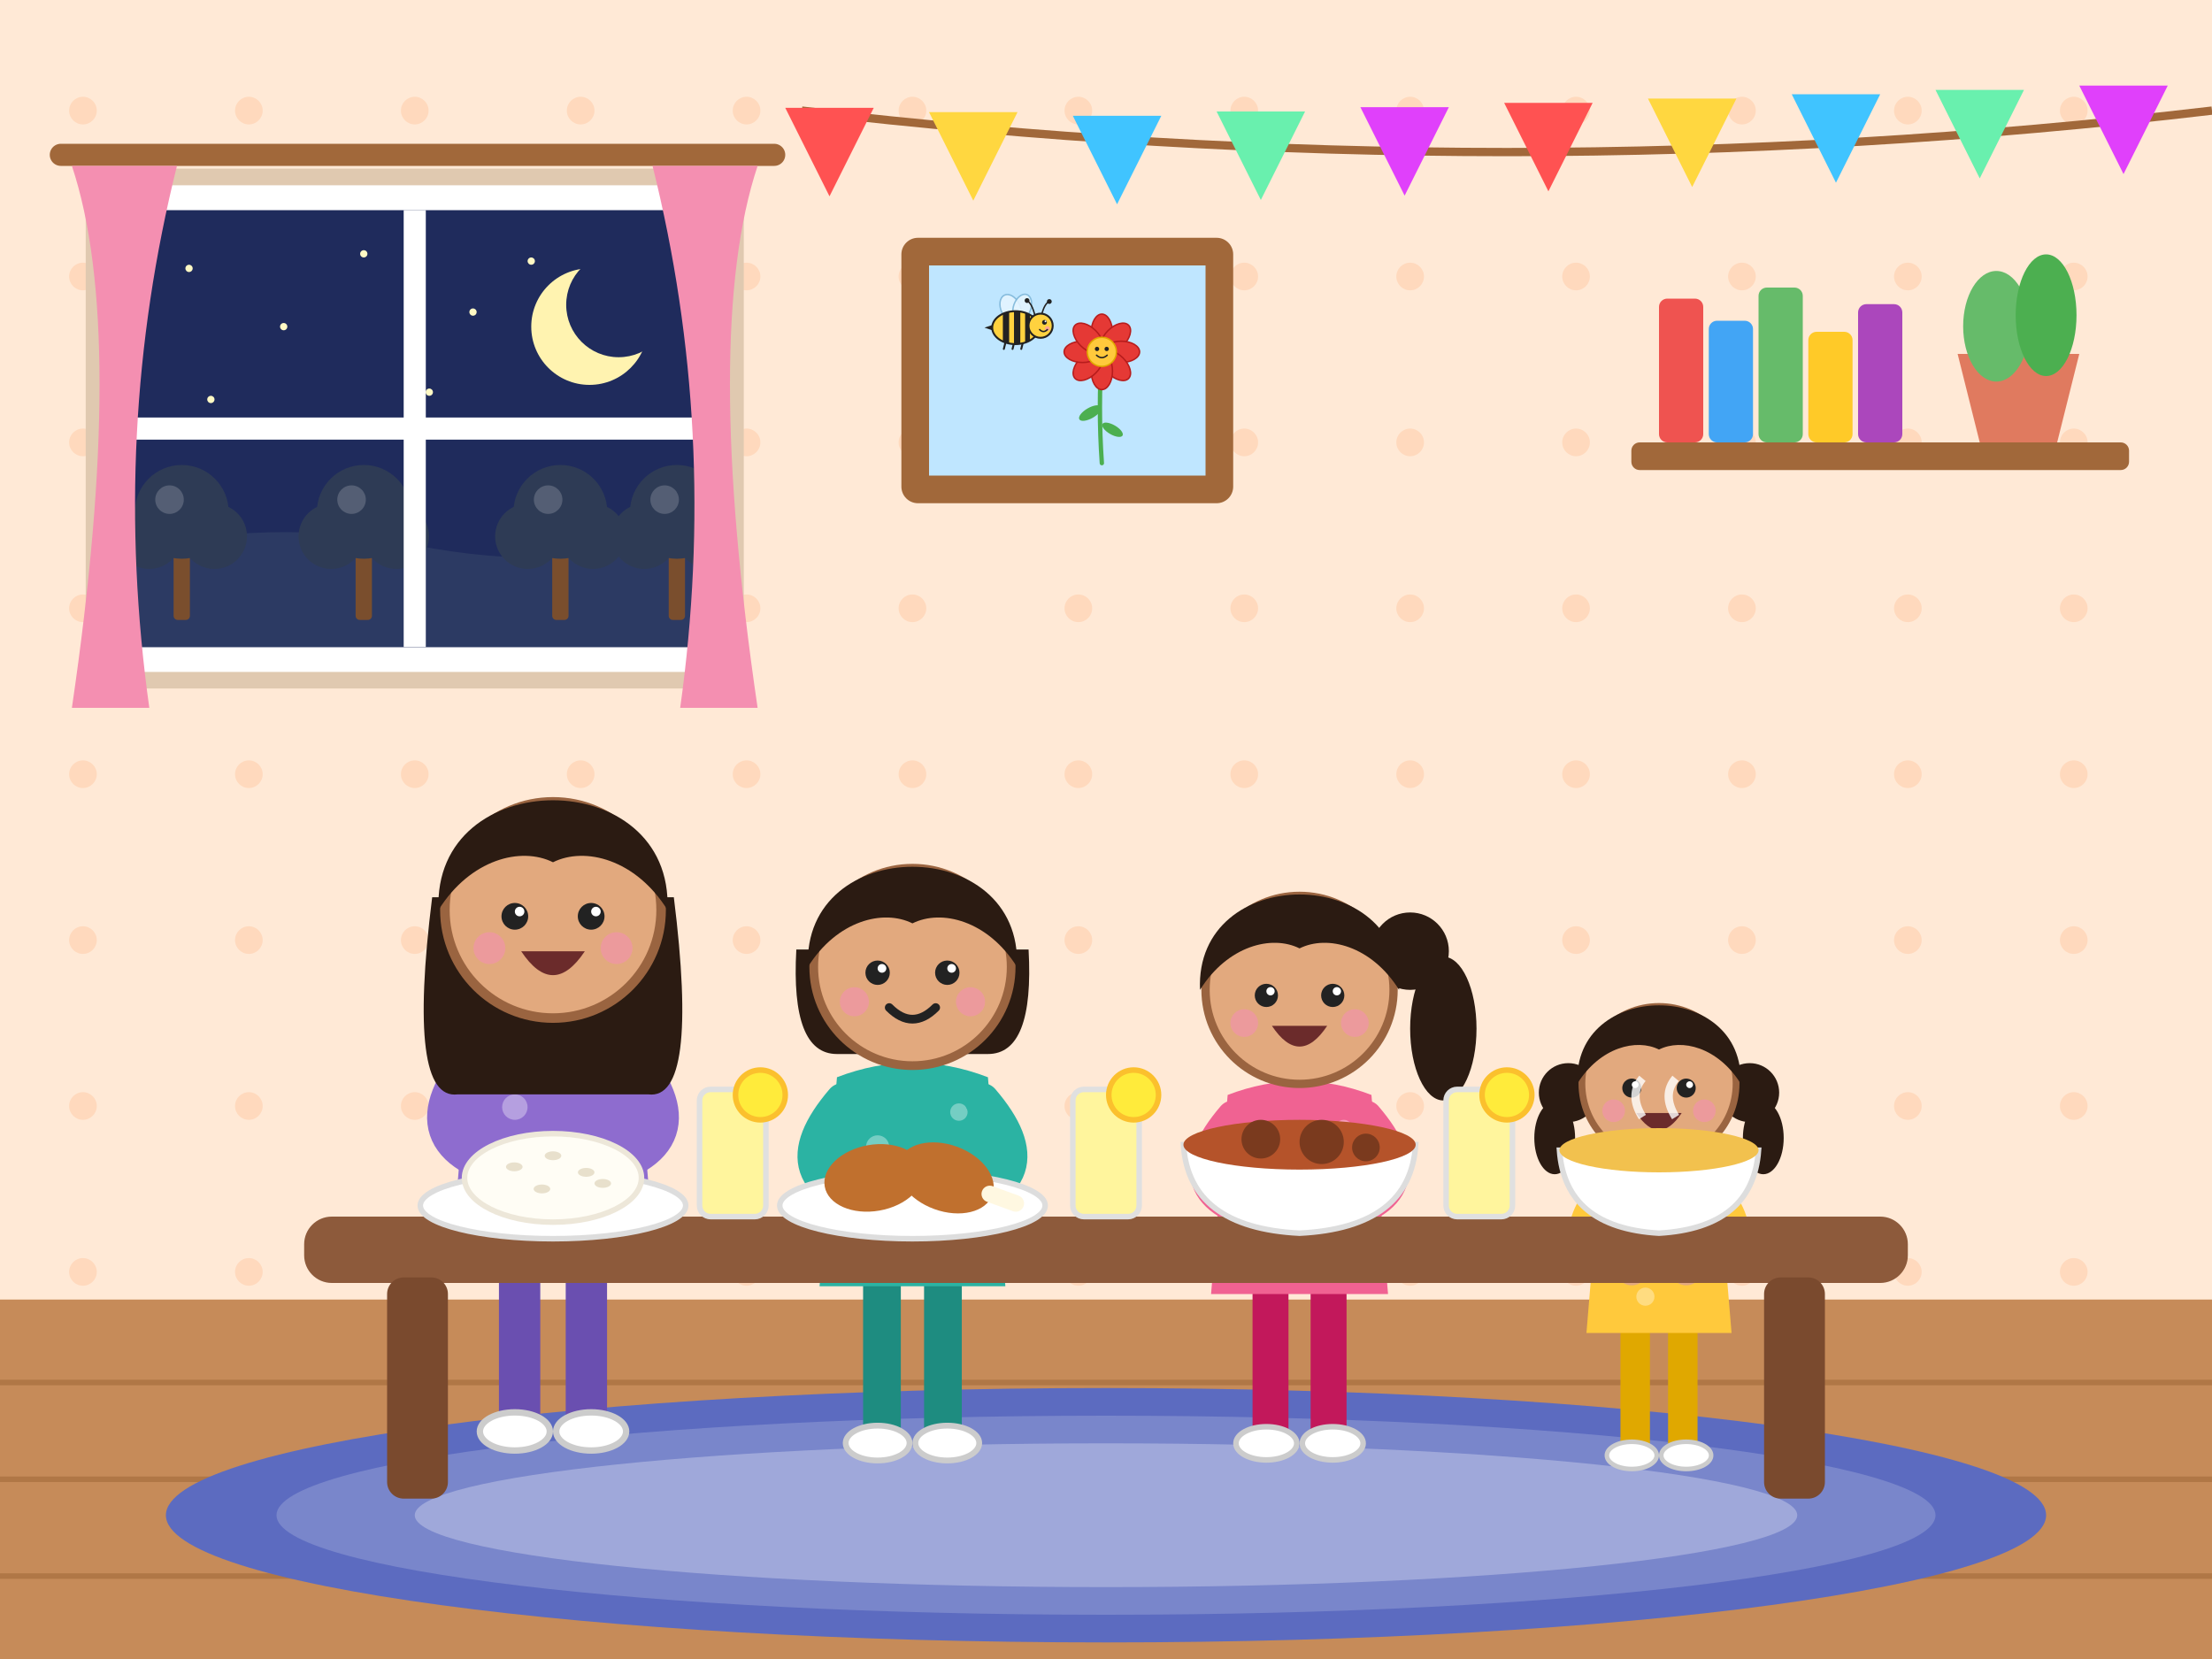
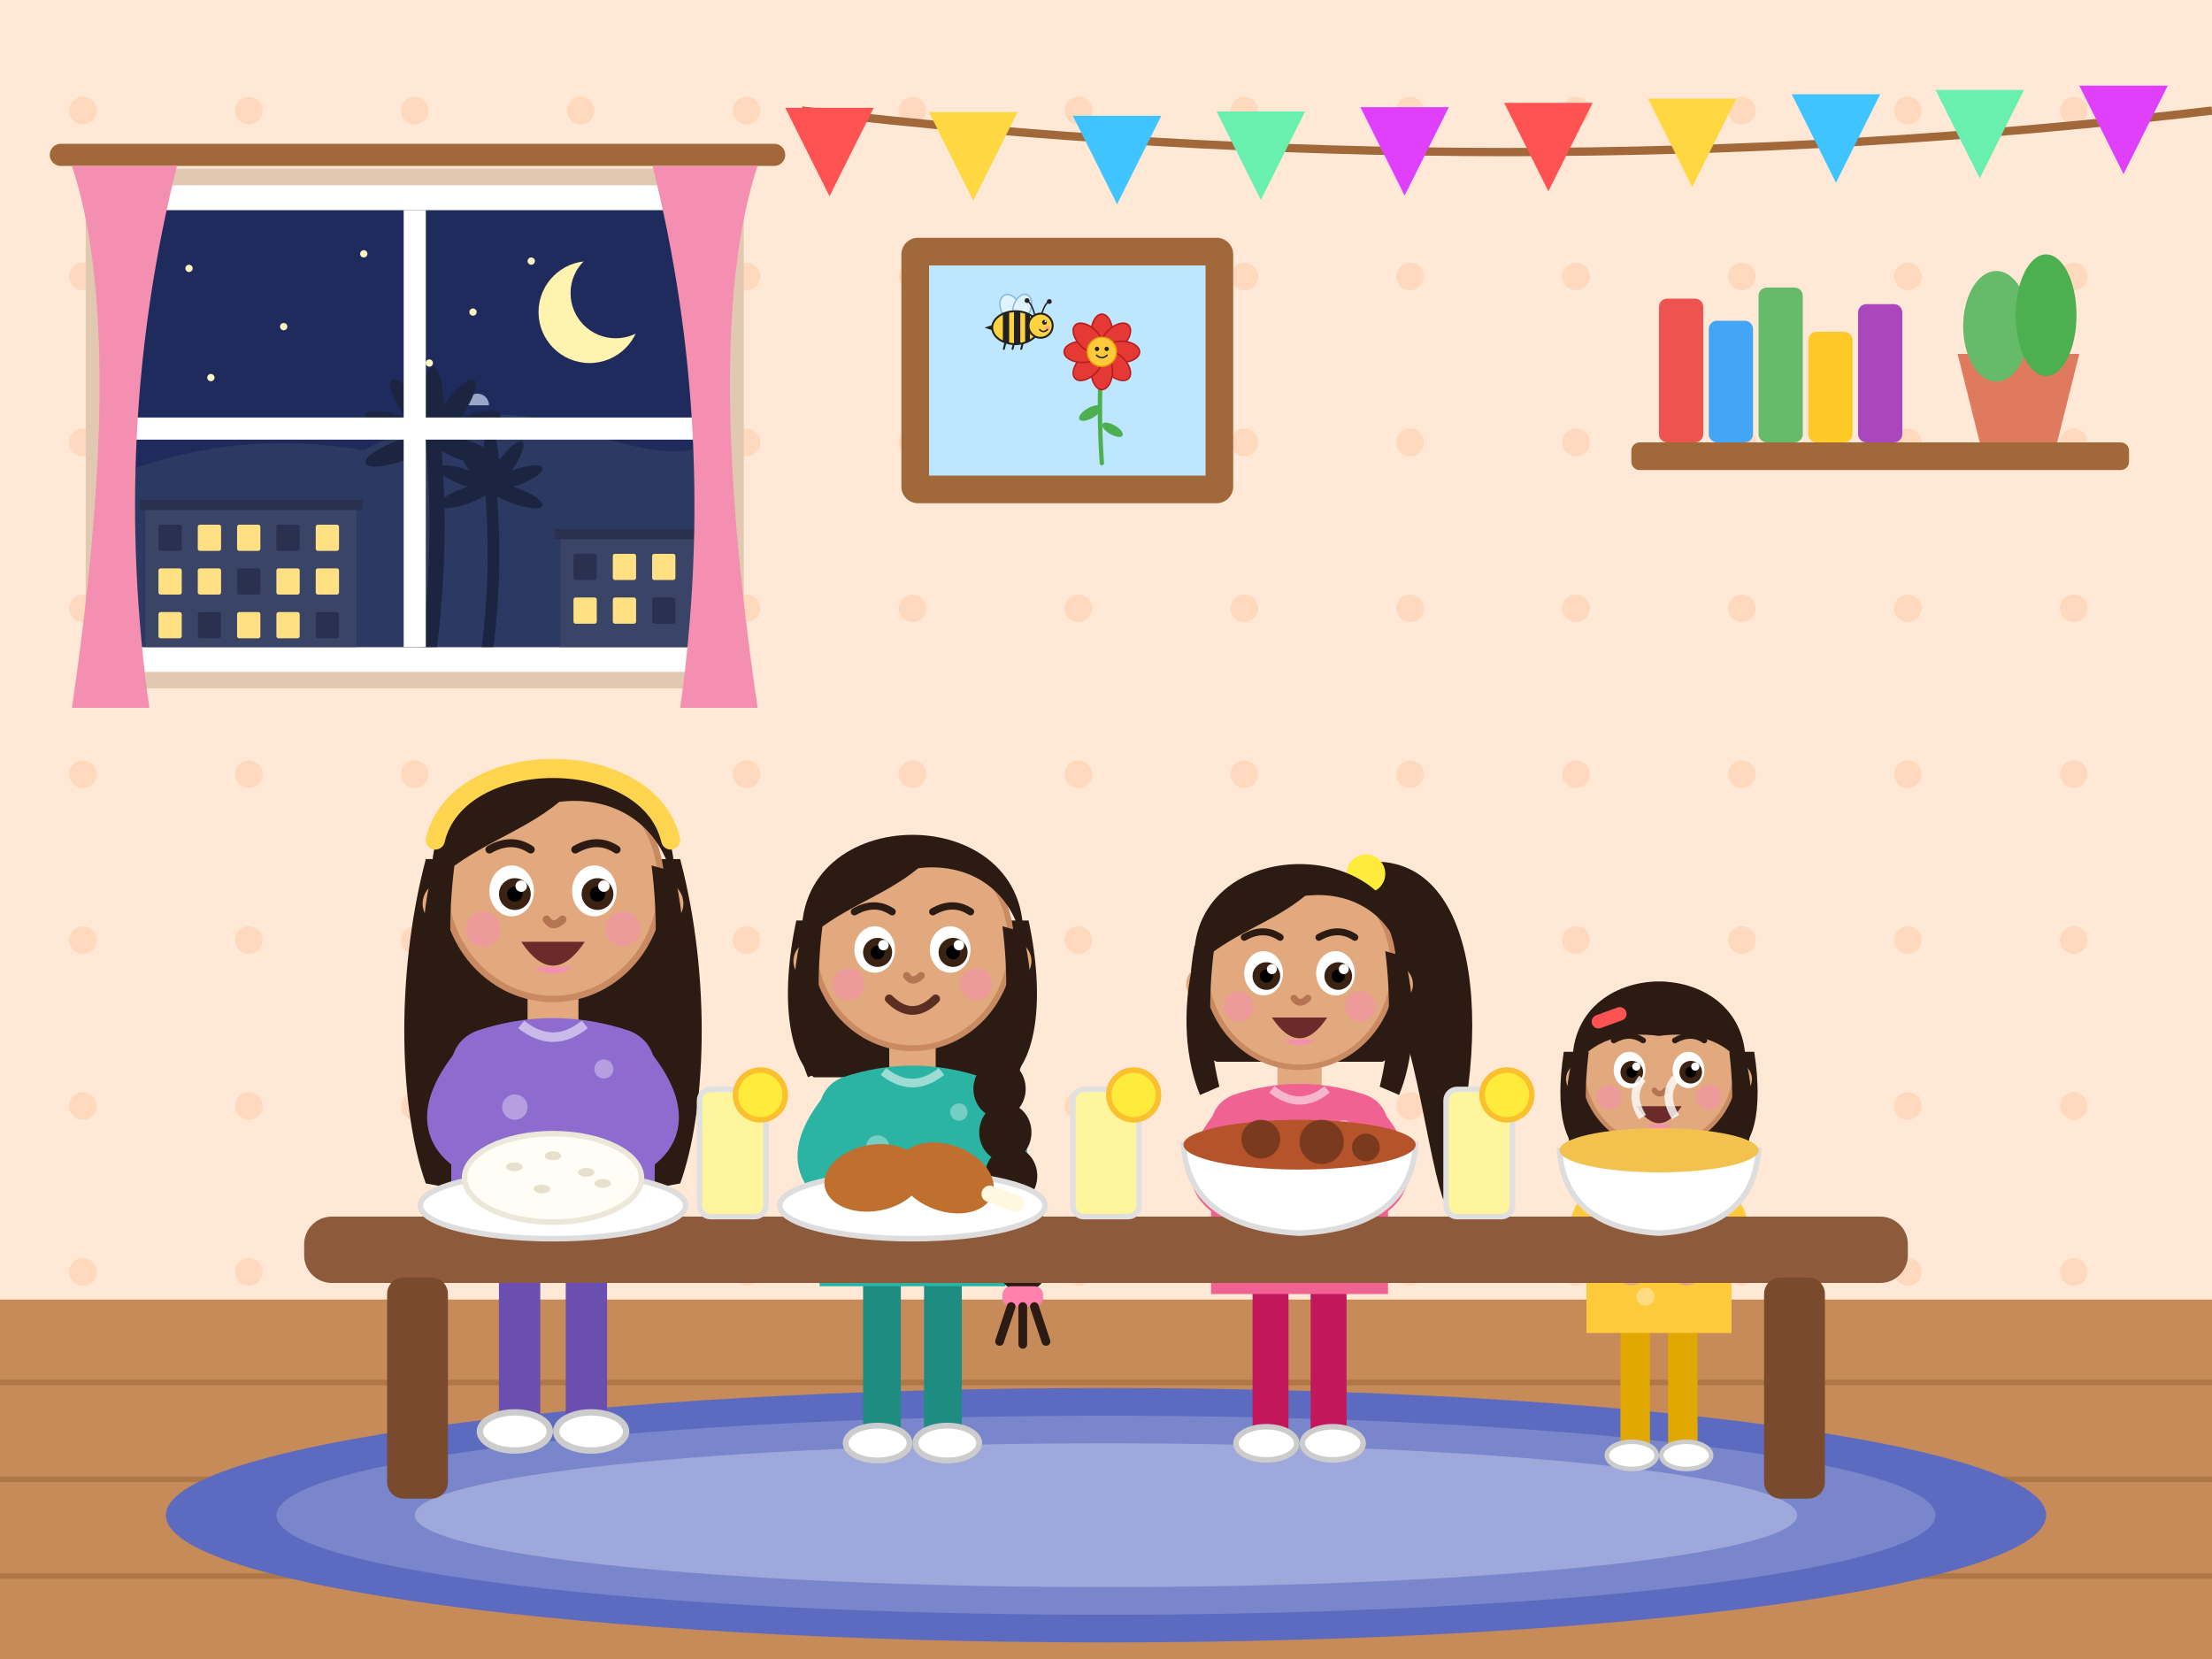
<svg xmlns="http://www.w3.org/2000/svg" viewBox="0 0 800 600">
  <rect width="800" height="600" fill="#FFE9D6" />
  <circle cx="30" cy="40" r="5" fill="#FFD9BD" />
  <circle cx="30" cy="100" r="5" fill="#FFD9BD" />
  <circle cx="30" cy="160" r="5" fill="#FFD9BD" />
  <circle cx="30" cy="220" r="5" fill="#FFD9BD" />
  <circle cx="30" cy="280" r="5" fill="#FFD9BD" />
  <circle cx="30" cy="340" r="5" fill="#FFD9BD" />
  <circle cx="30" cy="400" r="5" fill="#FFD9BD" />
  <circle cx="30" cy="460" r="5" fill="#FFD9BD" />
  <circle cx="90" cy="40" r="5" fill="#FFD9BD" />
  <circle cx="90" cy="100" r="5" fill="#FFD9BD" />
  <circle cx="90" cy="160" r="5" fill="#FFD9BD" />
  <circle cx="90" cy="220" r="5" fill="#FFD9BD" />
  <circle cx="90" cy="280" r="5" fill="#FFD9BD" />
  <circle cx="90" cy="340" r="5" fill="#FFD9BD" />
  <circle cx="90" cy="400" r="5" fill="#FFD9BD" />
  <circle cx="90" cy="460" r="5" fill="#FFD9BD" />
  <circle cx="150" cy="40" r="5" fill="#FFD9BD" />
  <circle cx="150" cy="100" r="5" fill="#FFD9BD" />
  <circle cx="150" cy="160" r="5" fill="#FFD9BD" />
  <circle cx="150" cy="220" r="5" fill="#FFD9BD" />
  <circle cx="150" cy="280" r="5" fill="#FFD9BD" />
  <circle cx="150" cy="340" r="5" fill="#FFD9BD" />
  <circle cx="150" cy="400" r="5" fill="#FFD9BD" />
  <circle cx="150" cy="460" r="5" fill="#FFD9BD" />
  <circle cx="210" cy="40" r="5" fill="#FFD9BD" />
  <circle cx="210" cy="100" r="5" fill="#FFD9BD" />
  <circle cx="210" cy="160" r="5" fill="#FFD9BD" />
  <circle cx="210" cy="220" r="5" fill="#FFD9BD" />
  <circle cx="210" cy="280" r="5" fill="#FFD9BD" />
  <circle cx="210" cy="340" r="5" fill="#FFD9BD" />
  <circle cx="210" cy="400" r="5" fill="#FFD9BD" />
  <circle cx="210" cy="460" r="5" fill="#FFD9BD" />
  <circle cx="270" cy="40" r="5" fill="#FFD9BD" />
  <circle cx="270" cy="100" r="5" fill="#FFD9BD" />
  <circle cx="270" cy="160" r="5" fill="#FFD9BD" />
  <circle cx="270" cy="220" r="5" fill="#FFD9BD" />
  <circle cx="270" cy="280" r="5" fill="#FFD9BD" />
  <circle cx="270" cy="340" r="5" fill="#FFD9BD" />
  <circle cx="270" cy="400" r="5" fill="#FFD9BD" />
  <circle cx="270" cy="460" r="5" fill="#FFD9BD" />
  <circle cx="330" cy="40" r="5" fill="#FFD9BD" />
  <circle cx="330" cy="100" r="5" fill="#FFD9BD" />
  <circle cx="330" cy="160" r="5" fill="#FFD9BD" />
  <circle cx="330" cy="220" r="5" fill="#FFD9BD" />
  <circle cx="330" cy="280" r="5" fill="#FFD9BD" />
  <circle cx="330" cy="340" r="5" fill="#FFD9BD" />
  <circle cx="330" cy="400" r="5" fill="#FFD9BD" />
  <circle cx="330" cy="460" r="5" fill="#FFD9BD" />
  <circle cx="390" cy="40" r="5" fill="#FFD9BD" />
  <circle cx="390" cy="100" r="5" fill="#FFD9BD" />
  <circle cx="390" cy="160" r="5" fill="#FFD9BD" />
  <circle cx="390" cy="220" r="5" fill="#FFD9BD" />
  <circle cx="390" cy="280" r="5" fill="#FFD9BD" />
  <circle cx="390" cy="340" r="5" fill="#FFD9BD" />
  <circle cx="390" cy="400" r="5" fill="#FFD9BD" />
  <circle cx="390" cy="460" r="5" fill="#FFD9BD" />
  <circle cx="450" cy="40" r="5" fill="#FFD9BD" />
  <circle cx="450" cy="100" r="5" fill="#FFD9BD" />
  <circle cx="450" cy="160" r="5" fill="#FFD9BD" />
  <circle cx="450" cy="220" r="5" fill="#FFD9BD" />
  <circle cx="450" cy="280" r="5" fill="#FFD9BD" />
  <circle cx="450" cy="340" r="5" fill="#FFD9BD" />
  <circle cx="450" cy="400" r="5" fill="#FFD9BD" />
  <circle cx="450" cy="460" r="5" fill="#FFD9BD" />
  <circle cx="510" cy="40" r="5" fill="#FFD9BD" />
  <circle cx="510" cy="100" r="5" fill="#FFD9BD" />
  <circle cx="510" cy="160" r="5" fill="#FFD9BD" />
  <circle cx="510" cy="220" r="5" fill="#FFD9BD" />
  <circle cx="510" cy="280" r="5" fill="#FFD9BD" />
  <circle cx="510" cy="340" r="5" fill="#FFD9BD" />
  <circle cx="510" cy="400" r="5" fill="#FFD9BD" />
  <circle cx="510" cy="460" r="5" fill="#FFD9BD" />
  <circle cx="570" cy="40" r="5" fill="#FFD9BD" />
  <circle cx="570" cy="100" r="5" fill="#FFD9BD" />
  <circle cx="570" cy="160" r="5" fill="#FFD9BD" />
  <circle cx="570" cy="220" r="5" fill="#FFD9BD" />
  <circle cx="570" cy="280" r="5" fill="#FFD9BD" />
  <circle cx="570" cy="340" r="5" fill="#FFD9BD" />
  <circle cx="570" cy="400" r="5" fill="#FFD9BD" />
  <circle cx="570" cy="460" r="5" fill="#FFD9BD" />
  <circle cx="630" cy="40" r="5" fill="#FFD9BD" />
  <circle cx="630" cy="100" r="5" fill="#FFD9BD" />
  <circle cx="630" cy="160" r="5" fill="#FFD9BD" />
  <circle cx="630" cy="220" r="5" fill="#FFD9BD" />
  <circle cx="630" cy="280" r="5" fill="#FFD9BD" />
  <circle cx="630" cy="340" r="5" fill="#FFD9BD" />
  <circle cx="630" cy="400" r="5" fill="#FFD9BD" />
  <circle cx="630" cy="460" r="5" fill="#FFD9BD" />
  <circle cx="690" cy="40" r="5" fill="#FFD9BD" />
  <circle cx="690" cy="100" r="5" fill="#FFD9BD" />
  <circle cx="690" cy="160" r="5" fill="#FFD9BD" />
  <circle cx="690" cy="220" r="5" fill="#FFD9BD" />
  <circle cx="690" cy="280" r="5" fill="#FFD9BD" />
  <circle cx="690" cy="340" r="5" fill="#FFD9BD" />
  <circle cx="690" cy="400" r="5" fill="#FFD9BD" />
  <circle cx="690" cy="460" r="5" fill="#FFD9BD" />
  <circle cx="750" cy="40" r="5" fill="#FFD9BD" />
  <circle cx="750" cy="100" r="5" fill="#FFD9BD" />
  <circle cx="750" cy="160" r="5" fill="#FFD9BD" />
  <circle cx="750" cy="220" r="5" fill="#FFD9BD" />
  <circle cx="750" cy="280" r="5" fill="#FFD9BD" />
  <circle cx="750" cy="340" r="5" fill="#FFD9BD" />
  <circle cx="750" cy="400" r="5" fill="#FFD9BD" />
  <circle cx="750" cy="460" r="5" fill="#FFD9BD" />
  <rect x="34" y="64" width="232" height="182" rx="8" fill="#fff" stroke="#E0C9B0" stroke-width="6" />
  <svg x="46" y="76" width="208" height="158" viewBox="0 0 800 600" preserveAspectRatio="xMidYMid slice">
    <rect width="800" height="600" fill="#1F2B5C" />
    <circle cx="90" cy="80" r="5" fill="#FFF9C4" />
    <circle cx="220" cy="160" r="5" fill="#FFF9C4" />
    <circle cx="330" cy="60" r="5" fill="#FFF9C4" />
    <circle cx="480" cy="140" r="5" fill="#FFF9C4" />
-     <circle cx="120" cy="260" r="5" fill="#FFF9C4" />
-     <circle cx="420" cy="250" r="5" fill="#FFF9C4" />
+     <circle cx="120" cy="230" r="5" fill="#FFF9C4" />
+     <circle cx="420" cy="210" r="5" fill="#FFF9C4" />
    <circle cx="560" cy="70" r="5" fill="#FFF9C4" />
-     <circle cx="640" cy="160" r="80" fill="#FFF3B0" />
-     <circle cx="680" cy="130" r="72" fill="#1F2B5C" />
-     <path d="M0 470 Q200 420 400 460 T800 450 V600 H0Z" fill="#2C3A63" />
-     <g transform="translate(80 560) scale(1.4)">
-       <rect x="-8" y="-72" width="16" height="74" rx="4" fill="#7A4E2D" />
-       <circle cx="0" cy="-104" r="46" fill="#2E3B55" />
-       <circle cx="-32" cy="-80" r="32" fill="#2E3B55" />
-       <circle cx="32" cy="-80" r="32" fill="#2E3B55" />
-       <circle cx="-12" cy="-116" r="14" fill="#fff" opacity=".18" />
-     </g>
-     <g transform="translate(330 560) scale(1.4)">
-       <rect x="-8" y="-72" width="16" height="74" rx="4" fill="#7A4E2D" />
-       <circle cx="0" cy="-104" r="46" fill="#2E3B55" />
-       <circle cx="-32" cy="-80" r="32" fill="#2E3B55" />
-       <circle cx="32" cy="-80" r="32" fill="#2E3B55" />
-       <circle cx="-12" cy="-116" r="14" fill="#fff" opacity=".18" />
-     </g>
-     <g transform="translate(600 560) scale(1.4)">
-       <rect x="-8" y="-72" width="16" height="74" rx="4" fill="#7A4E2D" />
-       <circle cx="0" cy="-104" r="46" fill="#2E3B55" />
-       <circle cx="-32" cy="-80" r="32" fill="#2E3B55" />
-       <circle cx="32" cy="-80" r="32" fill="#2E3B55" />
-       <circle cx="-12" cy="-116" r="14" fill="#fff" opacity=".18" />
-     </g>
-     <g transform="translate(760 560) scale(1.4)">
-       <rect x="-8" y="-72" width="16" height="74" rx="4" fill="#7A4E2D" />
-       <circle cx="0" cy="-104" r="46" fill="#2E3B55" />
-       <circle cx="-32" cy="-80" r="32" fill="#2E3B55" />
-       <circle cx="32" cy="-80" r="32" fill="#2E3B55" />
-       <circle cx="-12" cy="-116" r="14" fill="#fff" opacity=".18" />
+     <circle cx="640" cy="140" r="70" fill="#FFF3B0" />
+     <circle cx="676" cy="114" r="62" fill="#1F2B5C" />
+     <path d="M0 360 Q160 300 330 330 Q480 250 620 300 T800 320 V600 H0Z" fill="#2C3A63" />
+     <path d="M470 268 a16 16 0 0 1 32 0Z" fill="#9AA6C8" />
+     <rect x="30" y="410" width="290" height="190" fill="#3A4466" />
+     <rect x="22" y="398" width="306" height="14" fill="#2A3150" />
+     <rect x="48" y="432" width="32" height="36" rx="3" fill="#2A3150" />
+     <rect x="102" y="432" width="32" height="36" rx="3" fill="#FFE082" />
+     <rect x="156" y="432" width="32" height="36" rx="3" fill="#FFE082" />
+     <rect x="210" y="432" width="32" height="36" rx="3" fill="#2A3150" />
+     <rect x="264" y="432" width="32" height="36" rx="3" fill="#FFE082" />
+     <rect x="48" y="492" width="32" height="36" rx="3" fill="#FFE082" />
+     <rect x="102" y="492" width="32" height="36" rx="3" fill="#FFE082" />
+     <rect x="156" y="492" width="32" height="36" rx="3" fill="#2A3150" />
+     <rect x="210" y="492" width="32" height="36" rx="3" fill="#FFE082" />
+     <rect x="264" y="492" width="32" height="36" rx="3" fill="#FFE082" />
+     <rect x="48" y="552" width="32" height="36" rx="3" fill="#FFE082" />
+     <rect x="102" y="552" width="32" height="36" rx="3" fill="#2A3150" />
+     <rect x="156" y="552" width="32" height="36" rx="3" fill="#FFE082" />
+     <rect x="210" y="552" width="32" height="36" rx="3" fill="#FFE082" />
+     <rect x="264" y="552" width="32" height="36" rx="3" fill="#2A3150" />
+     <rect x="600" y="450" width="200" height="150" fill="#3A4466" />
+     <rect x="592" y="438" width="216" height="14" fill="#2A3150" />
+     <rect x="618" y="472" width="32" height="36" rx="3" fill="#2A3150" />
+     <rect x="672" y="472" width="32" height="36" rx="3" fill="#FFE082" />
+     <rect x="726" y="472" width="32" height="36" rx="3" fill="#FFE082" />
+     <rect x="618" y="532" width="32" height="36" rx="3" fill="#FFE082" />
+     <rect x="672" y="532" width="32" height="36" rx="3" fill="#FFE082" />
+     <rect x="726" y="532" width="32" height="36" rx="3" fill="#2A3150" />
+     <g transform="translate(420 600) scale(1.3)">
+       <path d="M0 0 Q14 -110 4 -220" fill="none" stroke="#1B2440" stroke-width="16" stroke-linecap="round" />
+       <g transform="translate(4 -220)">
+         <ellipse cx="0" cy="-36" rx="11" ry="40" transform="rotate(-110)" fill="#1B2440" />
+         <ellipse cx="0" cy="-36" rx="11" ry="40" transform="rotate(-70)" fill="#1B2440" />
+         <ellipse cx="0" cy="-36" rx="11" ry="40" transform="rotate(-35)" fill="#1B2440" />
+         <ellipse cx="0" cy="-36" rx="11" ry="40" transform="rotate(0)" fill="#1B2440" />
+         <ellipse cx="0" cy="-36" rx="11" ry="40" transform="rotate(35)" fill="#1B2440" />
+         <ellipse cx="0" cy="-36" rx="11" ry="40" transform="rotate(70)" fill="#1B2440" />
+         <ellipse cx="0" cy="-36" rx="11" ry="40" transform="rotate(110)" fill="#1B2440" />
+       </g>
+     </g>
+     <g transform="translate(500 600) scale(1.0)">
+       <path d="M0 0 Q14 -110 4 -220" fill="none" stroke="#1B2440" stroke-width="16" stroke-linecap="round" />
+       <g transform="translate(4 -220)">
+         <ellipse cx="0" cy="-36" rx="11" ry="40" transform="rotate(-110)" fill="#1B2440" />
+         <ellipse cx="0" cy="-36" rx="11" ry="40" transform="rotate(-70)" fill="#1B2440" />
+         <ellipse cx="0" cy="-36" rx="11" ry="40" transform="rotate(-35)" fill="#1B2440" />
+         <ellipse cx="0" cy="-36" rx="11" ry="40" transform="rotate(0)" fill="#1B2440" />
+         <ellipse cx="0" cy="-36" rx="11" ry="40" transform="rotate(35)" fill="#1B2440" />
+         <ellipse cx="0" cy="-36" rx="11" ry="40" transform="rotate(70)" fill="#1B2440" />
+         <ellipse cx="0" cy="-36" rx="11" ry="40" transform="rotate(110)" fill="#1B2440" />
+       </g>
    </g>
  </svg>
  <path d="M150 76 V234 M46 155 H254" stroke="#fff" stroke-width="8" />
  <path d="M22 56 H280" stroke="#A1683A" stroke-width="8" stroke-linecap="round" />
  <path d="M26 60 q20 60 0 196 h28 q-14 -100 10 -196Z" fill="#F48FB1" />
  <path d="M274 60 q-20 60 0 196 h-28 q14 -100 -10 -196Z" fill="#F48FB1" />
  <path d="M290 40 Q545 70 800 40" fill="none" stroke="#A1683A" stroke-width="3" />
  <polygon points="284,39.0 316,39.0 300,71.0" fill="#FF5252" />
  <polygon points="336,40.56 368,40.56 352,72.56" fill="#FFD740" />
  <polygon points="388,41.88 420,41.88 404,73.88" fill="#40C4FF" />
  <polygon points="440,40.32 472,40.32 456,72.32" fill="#69F0AE" />
  <polygon points="492,38.76 524,38.76 508,70.76" fill="#E040FB" />
  <polygon points="544,37.2 576,37.2 560,69.2" fill="#FF5252" />
  <polygon points="596,35.64 628,35.64 612,67.64" fill="#FFD740" />
  <polygon points="648,34.08 680,34.08 664,66.08" fill="#40C4FF" />
  <polygon points="700,32.52 732,32.52 716,64.52" fill="#69F0AE" />
  <polygon points="752,30.96 784,30.96 768,62.96" fill="#E040FB" />
  <rect x="326" y="86" width="120" height="96" rx="6" fill="#A1683A" />
  <rect x="336" y="96" width="100" height="76" fill="#BFE6FF" />
  <g transform="translate(336 96) scale(0.125)">
    <g transform="translate(500 250) scale(1.4)">
      <path d="M0 0 Q-8 115.0 0 230" fill="none" stroke="#4CAF50" stroke-width="9" stroke-linecap="round" />
      <ellipse cx="-24" cy="126.5" rx="26" ry="11" transform="rotate(-30 -24 126.5)" fill="#4CAF50" />
      <ellipse cx="22" cy="161.0" rx="24" ry="10" transform="rotate(30 22 161.0)" fill="#4CAF50" />
      <ellipse cx="0" cy="-40" rx="22" ry="38" transform="rotate(0)" fill="#E53935" stroke="#B71C1C" stroke-width="3" />
      <ellipse cx="0" cy="-40" rx="22" ry="38" transform="rotate(45)" fill="#E53935" stroke="#B71C1C" stroke-width="3" />
      <ellipse cx="0" cy="-40" rx="22" ry="38" transform="rotate(90)" fill="#E53935" stroke="#B71C1C" stroke-width="3" />
      <ellipse cx="0" cy="-40" rx="22" ry="38" transform="rotate(135)" fill="#E53935" stroke="#B71C1C" stroke-width="3" />
      <ellipse cx="0" cy="-40" rx="22" ry="38" transform="rotate(180)" fill="#E53935" stroke="#B71C1C" stroke-width="3" />
      <ellipse cx="0" cy="-40" rx="22" ry="38" transform="rotate(225)" fill="#E53935" stroke="#B71C1C" stroke-width="3" />
      <ellipse cx="0" cy="-40" rx="22" ry="38" transform="rotate(270)" fill="#E53935" stroke="#B71C1C" stroke-width="3" />
      <ellipse cx="0" cy="-40" rx="22" ry="38" transform="rotate(315)" fill="#E53935" stroke="#B71C1C" stroke-width="3" />
      <circle cx="0" cy="0" r="30" fill="#FFC93C" stroke="#E0A800" stroke-width="3" />
      <circle cx="-10" cy="-6" r="4.5" fill="#222" />
      <circle cx="10" cy="-6" r="4.5" fill="#222" />
      <path d="M-11 7 Q0 17 11 7" fill="none" stroke="#222" stroke-width="3" stroke-linecap="round" />
    </g>
    <g transform="translate(250 180) scale(1.4 1.4)">
      <defs>
        <clipPath id="beebody24">
          <ellipse cx="0" cy="0" rx="48" ry="34" />
        </clipPath>
      </defs>
      <ellipse cx="-10" cy="-40" rx="20" ry="30" transform="rotate(-25 -10 -40)" fill="#E3F4FF" opacity=".9" stroke="#7FB7D9" stroke-width="3" />
      <ellipse cx="14" cy="-42" rx="18" ry="28" transform="rotate(20 14 -42)" fill="#E3F4FF" opacity=".9" stroke="#7FB7D9" stroke-width="3" />
      <path d="M-20 28 L-24 44" stroke="#222" stroke-width="4" stroke-linecap="round" />
      <path d="M-2 28 L-6 44" stroke="#222" stroke-width="4" stroke-linecap="round" />
      <path d="M16 28 L12 44" stroke="#222" stroke-width="4" stroke-linecap="round" />
      <polygon points="-46,-6 -64,0 -46,6" fill="#222" />
      <ellipse cx="0" cy="0" rx="48" ry="34" fill="#FFD23F" />
      <g clip-path="url(#beebody24)">
        <rect x="-26" y="-40" width="13" height="80" fill="#222" />
        <rect x="-3" y="-40" width="13" height="80" fill="#222" />
        <rect x="20" y="-40" width="10" height="80" fill="#222" />
      </g>
      <ellipse cx="0" cy="0" rx="48" ry="34" fill="none" stroke="#222" stroke-width="4" />
      <path d="M40 -26 Q34 -50 24 -56" fill="none" stroke="#222" stroke-width="3" />
      <circle cx="24" cy="-56" r="5" fill="#222" />
      <path d="M54 -26 Q60 -50 70 -54" fill="none" stroke="#222" stroke-width="3" />
      <circle cx="70" cy="-54" r="5" fill="#222" />
      <circle cx="52" cy="-4" r="25" fill="#FFD23F" stroke="#222" stroke-width="4" />
      <circle cx="60" cy="-11" r="5" fill="#222" />
      <circle cx="62" cy="-13" r="1.8" fill="#fff" />
      <circle cx="66" cy="2" r="5" fill="#FF9AA8" opacity=".8" />
      <path d="M50 4 Q58 12 66 4" fill="none" stroke="#222" stroke-width="3" stroke-linecap="round" />
    </g>
  </g>
  <rect x="590" y="160" width="180" height="10" rx="3" fill="#A1683A" />
  <rect x="600" y="108" width="16" height="52" rx="3" fill="#EF5350" />
  <rect x="618" y="116" width="16" height="44" rx="3" fill="#42A5F5" />
  <rect x="636" y="104" width="16" height="56" rx="3" fill="#66BB6A" />
  <rect x="654" y="120" width="16" height="40" rx="3" fill="#FFCA28" />
  <rect x="672" y="110" width="16" height="50" rx="3" fill="#AB47BC" />
  <path d="M716 160 L708 128 H752 L744 160Z" fill="#E07A5F" />
  <ellipse cx="722" cy="118" rx="12" ry="20" fill="#66BB6A" />
  <ellipse cx="740" cy="114" rx="11" ry="22" fill="#4CAF50" />
  <rect y="470" width="800" height="130" fill="#C68B59" />
  <path d="M0 500 H800" stroke="#B07746" stroke-width="2" />
  <path d="M0 535 H800" stroke="#B07746" stroke-width="2" />
  <path d="M0 570 H800" stroke="#B07746" stroke-width="2" />
  <ellipse cx="400" cy="548" rx="340" ry="46" fill="#5C6BC0" />
  <ellipse cx="400" cy="548" rx="300" ry="36" fill="#7986CB" />
  <ellipse cx="400" cy="548" rx="250" ry="26" fill="#9FA8DA" />
  <g transform="translate(200 520) scale(1.15)">
+     <g transform="translate(0 -174)">
+       <g fill="#2B1B12">
+         <path d="M-40 -8 C-50 30 -48 72 -40 94 Q0 102 40 94 C48 72 50 30 40 -8Z" />
+       </g>
+     </g>
    <rect x="-17" y="-62" width="13" height="60" rx="5" fill="#6A4FB0" />
    <rect x="4" y="-62" width="13" height="60" rx="5" fill="#6A4FB0" />
    <ellipse cx="-12" cy="-2" rx="11" ry="6" fill="#fff" stroke="#ccc" stroke-width="2" />
    <ellipse cx="12" cy="-2" rx="11" ry="6" fill="#fff" stroke="#ccc" stroke-width="2" />
-     <path d="M-26 -128 Q0 -138 26 -128 L32 -56 L-32 -56Z" fill="#8E6CCF" />
+     <rect x="-8" y="-150" width="16" height="26" rx="6" fill="#E2A97E" />
+     <path d="M-24 -128 Q0 -136 24 -128 Q34 -124 32 -110 L32 -56 L-32 -56 L-32 -110 Q-34 -124 -24 -128Z" fill="#8E6CCF" />
+     <path d="M-10 -130 Q0 -122 10 -130" fill="none" stroke="#ffffff88" stroke-width="3" />
    <g fill="#fff" opacity=".35">
      <circle cx="-12" cy="-104" r="4" />
      <circle cx="10" cy="-90" r="4" />
      <circle cx="-6" cy="-72" r="4" />
      <circle cx="16" cy="-116" r="3" />
    </g>
    <path d="M-24 -120 Q-48.0 -92 -12 -84" fill="none" stroke="#8E6CCF" stroke-width="12" stroke-linecap="round" />
    <circle cx="-12" cy="-84" r="7" fill="#E2A97E" />
    <path d="M24 -120 Q48.0 -92 12 -84" fill="none" stroke="#8E6CCF" stroke-width="12" stroke-linecap="round" />
    <circle cx="12" cy="-84" r="7" fill="#E2A97E" />
-     <g transform="translate(0 -166)">
-       <g fill="#2B1B12">
-         <path d="M-38 -4 Q-46 60 -30 58 L30 58 Q46 60 38 -4Z" />
-       </g>
-       <circle r="34" fill="#E2A97E" stroke="#9A6440" stroke-width="3" />
-       <path d="M-36 0 C-38 -46 38 -46 36 0 C26 -16 10 -20 0 -15 C-10 -20 -26 -16 -36 0Z" fill="#2B1B12" />
-       <circle cx="-12" cy="2" r="4.2" fill="#222" />
-       <circle cx="12" cy="2" r="4.2" fill="#222" />
-       <circle cx="-10.5" cy="0.5" r="1.5" fill="#fff" />
-       <circle cx="13.5" cy="0.5" r="1.5" fill="#fff" />
-       <circle cx="-20" cy="12" r="5" fill="#F48FB1" opacity=".6" />
-       <circle cx="20" cy="12" r="5" fill="#F48FB1" opacity=".6" />
-       <path d="M-10 13 Q0 28 10 13Z" fill="#6B2B2B" />
+     <g transform="translate(0 -174)">
+       <circle cx="-34" cy="6" r="7" fill="#E2A97E" />
+       <circle cx="34" cy="6" r="7" fill="#E2A97E" />
+       <ellipse rx="34" ry="36" fill="#E2A97E" stroke="#C98A62" stroke-width="2" />
+       <path d="M-20 -11 q7 -4 13 0 M7 -11 q7 -4 13 0" fill="none" stroke="#2B1B12" stroke-width="2.5" stroke-linecap="round" />
+       <ellipse cx="-13" cy="2" rx="7" ry="8" fill="#fff" />
+       <circle cx="-12" cy="3" r="5" fill="#3B2314" />
+       <circle cx="-12" cy="3" r="2.4" fill="#000" />
+       <circle cx="-10" cy="0.5" r="1.8" fill="#fff" />
+       <ellipse cx="13" cy="2" rx="7" ry="8" fill="#fff" />
+       <circle cx="14" cy="3" r="5" fill="#3B2314" />
+       <circle cx="14" cy="3" r="2.4" fill="#000" />
+       <circle cx="16" cy="0.5" r="1.8" fill="#fff" />
+       <path d="M-2 11 q2 3 5 0" fill="none" stroke="#B57552" stroke-width="2.5" stroke-linecap="round" />
+       <circle cx="-22" cy="14" r="5.5" fill="#F48FB1" opacity=".55" />
+       <circle cx="22" cy="14" r="5.5" fill="#F48FB1" opacity=".55" />
+       <path d="M-10 18 Q0 33 10 18Z" fill="#6B2B2B" />
+       <path d="M-6 26 Q0 30 6 26" fill="#F48FB1" />
+       <g fill="#2B1B12">
+         <path d="M-38 0 C-42 -50 42 -50 38 0 C34 -20 18 -28 2 -26 C-10 -16 -26 -12 -38 0Z" />
+         <path d="M-38 -4 C-43 16 -41 34 -36 46 L-29 43 C-33 27 -33 10 -31 -6Z" />
+         <path d="M38 -4 C43 16 41 34 36 46 L29 43 C33 27 33 10 31 -6Z" />
+       </g>
+       <path d="M-37 -14 C-30 -44 30 -44 37 -14" fill="none" stroke="#FFD54F" stroke-width="6" stroke-linecap="round" />
    </g>
  </g>
  <g transform="translate(330 524) scale(1.05)">
+     <g transform="translate(0 -174)">
+       <g fill="#2B1B12">
+         <path d="M-40 -8 C-46 20 -42 40 -34 46 L34 46 C42 40 46 20 40 -8Z" />
+       </g>
+     </g>
    <rect x="-17" y="-62" width="13" height="60" rx="5" fill="#1E8C80" />
    <rect x="4" y="-62" width="13" height="60" rx="5" fill="#1E8C80" />
    <ellipse cx="-12" cy="-2" rx="11" ry="6" fill="#fff" stroke="#ccc" stroke-width="2" />
    <ellipse cx="12" cy="-2" rx="11" ry="6" fill="#fff" stroke="#ccc" stroke-width="2" />
-     <path d="M-26 -128 Q0 -138 26 -128 L32 -56 L-32 -56Z" fill="#2BB3A3" />
+     <rect x="-8" y="-150" width="16" height="26" rx="6" fill="#E2A97E" />
+     <path d="M-24 -128 Q0 -136 24 -128 Q34 -124 32 -110 L32 -56 L-32 -56 L-32 -110 Q-34 -124 -24 -128Z" fill="#2BB3A3" />
+     <path d="M-10 -130 Q0 -122 10 -130" fill="none" stroke="#ffffff88" stroke-width="3" />
    <g fill="#fff" opacity=".35">
      <circle cx="-12" cy="-104" r="4" />
      <circle cx="10" cy="-90" r="4" />
      <circle cx="-6" cy="-72" r="4" />
      <circle cx="16" cy="-116" r="3" />
    </g>
    <path d="M-24 -120 Q-48.0 -92 -12 -84" fill="none" stroke="#2BB3A3" stroke-width="12" stroke-linecap="round" />
    <circle cx="-12" cy="-84" r="7" fill="#E2A97E" />
    <path d="M24 -120 Q48.0 -92 12 -84" fill="none" stroke="#2BB3A3" stroke-width="12" stroke-linecap="round" />
    <circle cx="12" cy="-84" r="7" fill="#E2A97E" />
-     <g transform="translate(0 -166)">
-       <g fill="#2B1B12">
-         <path d="M-40 -6 Q-42 30 -26 30 L26 30 Q42 30 40 -6Z" />
-       </g>
-       <circle r="34" fill="#E2A97E" stroke="#9A6440" stroke-width="3" />
-       <path d="M-36 0 C-38 -46 38 -46 36 0 C26 -16 10 -20 0 -15 C-10 -20 -26 -16 -36 0Z" fill="#2B1B12" />
-       <circle cx="-12" cy="2" r="4.2" fill="#222" />
-       <circle cx="12" cy="2" r="4.2" fill="#222" />
-       <circle cx="-10.5" cy="0.5" r="1.5" fill="#fff" />
-       <circle cx="13.5" cy="0.5" r="1.5" fill="#fff" />
-       <circle cx="-20" cy="12" r="5" fill="#F48FB1" opacity=".6" />
-       <circle cx="20" cy="12" r="5" fill="#F48FB1" opacity=".6" />
-       <path d="M-8 14 Q0 22 8 14" fill="none" stroke="#222" stroke-width="3" stroke-linecap="round" />
+     <g transform="translate(0 -174)">
+       <circle cx="-34" cy="6" r="7" fill="#E2A97E" />
+       <circle cx="34" cy="6" r="7" fill="#E2A97E" />
+       <ellipse rx="34" ry="36" fill="#E2A97E" stroke="#C98A62" stroke-width="2" />
+       <path d="M-20 -11 q7 -4 13 0 M7 -11 q7 -4 13 0" fill="none" stroke="#2B1B12" stroke-width="2.5" stroke-linecap="round" />
+       <ellipse cx="-13" cy="2" rx="7" ry="8" fill="#fff" />
+       <circle cx="-12" cy="3" r="5" fill="#3B2314" />
+       <circle cx="-12" cy="3" r="2.4" fill="#000" />
+       <circle cx="-10" cy="0.5" r="1.8" fill="#fff" />
+       <ellipse cx="13" cy="2" rx="7" ry="8" fill="#fff" />
+       <circle cx="14" cy="3" r="5" fill="#3B2314" />
+       <circle cx="14" cy="3" r="2.4" fill="#000" />
+       <circle cx="16" cy="0.5" r="1.8" fill="#fff" />
+       <path d="M-2 11 q2 3 5 0" fill="none" stroke="#B57552" stroke-width="2.5" stroke-linecap="round" />
+       <circle cx="-22" cy="14" r="5.5" fill="#F48FB1" opacity=".55" />
+       <circle cx="22" cy="14" r="5.5" fill="#F48FB1" opacity=".55" />
+       <path d="M-8 19 Q0 27 8 19" fill="none" stroke="#5A2E22" stroke-width="3" stroke-linecap="round" />
+       <g fill="#2B1B12">
+         <path d="M-38 0 C-42 -50 42 -50 38 0 C34 -20 18 -28 2 -26 C-10 -16 -26 -12 -38 0Z" />
+         <path d="M-38 -4 C-43 16 -41 34 -36 46 L-29 43 C-33 27 -33 10 -31 -6Z" />
+         <path d="M38 -4 C43 16 41 34 36 46 L29 43 C33 27 33 10 31 -6Z" />
+       </g>
+       <ellipse cx="30" cy="50" rx="9" ry="10" fill="#2B1B12" />
+       <ellipse cx="32" cy="65" rx="9" ry="10" fill="#2B1B12" />
+       <ellipse cx="34" cy="80" rx="9" ry="10" fill="#2B1B12" />
+       <ellipse cx="36" cy="95" rx="9" ry="10" fill="#2B1B12" />
+       <ellipse cx="38" cy="110" rx="9" ry="10" fill="#2B1B12" />
+       <rect x="31" y="118" width="14" height="7" rx="3" fill="#FF80AB" />
+       <path d="M34 125 l-4 12 M38 125 v13 M42 125 l4 12" stroke="#2B1B12" stroke-width="3" stroke-linecap="round" />
    </g>
  </g>
  <g transform="translate(470 524) scale(1.0)">
+     <g transform="translate(0 -174)">
+       <g fill="#2B1B12">
+         <path d="M-38 -8 C-42 14 -38 30 -30 34 L30 34 C38 30 42 14 38 -8Z" />
+         <path d="M22 -38 C64 -44 72 20 52 84 C44 60 42 12 18 -18Z" />
+       </g>
+       <circle cx="24" cy="-34" r="7" fill="#FFEB3B" />
+     </g>
    <rect x="-17" y="-62" width="13" height="60" rx="5" fill="#C2185B" />
    <rect x="4" y="-62" width="13" height="60" rx="5" fill="#C2185B" />
    <ellipse cx="-12" cy="-2" rx="11" ry="6" fill="#fff" stroke="#ccc" stroke-width="2" />
    <ellipse cx="12" cy="-2" rx="11" ry="6" fill="#fff" stroke="#ccc" stroke-width="2" />
-     <path d="M-26 -128 Q0 -138 26 -128 L32 -56 L-32 -56Z" fill="#F06292" />
+     <rect x="-8" y="-150" width="16" height="26" rx="6" fill="#E2A97E" />
+     <path d="M-24 -128 Q0 -136 24 -128 Q34 -124 32 -110 L32 -56 L-32 -56 L-32 -110 Q-34 -124 -24 -128Z" fill="#F06292" />
+     <path d="M-10 -130 Q0 -122 10 -130" fill="none" stroke="#ffffff88" stroke-width="3" />
    <g fill="#fff" opacity=".35">
      <circle cx="-12" cy="-104" r="4" />
      <circle cx="10" cy="-90" r="4" />
      <circle cx="-6" cy="-72" r="4" />
      <circle cx="16" cy="-116" r="3" />
    </g>
    <path d="M-24 -120 Q-48.0 -92 -12 -84" fill="none" stroke="#F06292" stroke-width="12" stroke-linecap="round" />
    <circle cx="-12" cy="-84" r="7" fill="#E2A97E" />
    <path d="M24 -120 Q48.0 -92 12 -84" fill="none" stroke="#F06292" stroke-width="12" stroke-linecap="round" />
    <circle cx="12" cy="-84" r="7" fill="#E2A97E" />
-     <g transform="translate(0 -166)">
-       <g fill="#2B1B12">
-         <circle cx="40" cy="-14" r="14" />
-         <ellipse cx="52" cy="14" rx="12" ry="26" />
-       </g>
-       <circle r="34" fill="#E2A97E" stroke="#9A6440" stroke-width="3" />
-       <path d="M-36 0 C-38 -46 38 -46 36 0 C26 -16 10 -20 0 -15 C-10 -20 -26 -16 -36 0Z" fill="#2B1B12" />
-       <circle cx="-12" cy="2" r="4.2" fill="#222" />
-       <circle cx="12" cy="2" r="4.2" fill="#222" />
-       <circle cx="-10.5" cy="0.5" r="1.5" fill="#fff" />
-       <circle cx="13.5" cy="0.5" r="1.5" fill="#fff" />
-       <circle cx="-20" cy="12" r="5" fill="#F48FB1" opacity=".6" />
-       <circle cx="20" cy="12" r="5" fill="#F48FB1" opacity=".6" />
-       <path d="M-10 13 Q0 28 10 13Z" fill="#6B2B2B" />
+     <g transform="translate(0 -174)">
+       <circle cx="-34" cy="6" r="7" fill="#E2A97E" />
+       <circle cx="34" cy="6" r="7" fill="#E2A97E" />
+       <ellipse rx="34" ry="36" fill="#E2A97E" stroke="#C98A62" stroke-width="2" />
+       <path d="M-20 -11 q7 -4 13 0 M7 -11 q7 -4 13 0" fill="none" stroke="#2B1B12" stroke-width="2.5" stroke-linecap="round" />
+       <ellipse cx="-13" cy="2" rx="7" ry="8" fill="#fff" />
+       <circle cx="-12" cy="3" r="5" fill="#3B2314" />
+       <circle cx="-12" cy="3" r="2.4" fill="#000" />
+       <circle cx="-10" cy="0.5" r="1.8" fill="#fff" />
+       <ellipse cx="13" cy="2" rx="7" ry="8" fill="#fff" />
+       <circle cx="14" cy="3" r="5" fill="#3B2314" />
+       <circle cx="14" cy="3" r="2.4" fill="#000" />
+       <circle cx="16" cy="0.5" r="1.8" fill="#fff" />
+       <path d="M-2 11 q2 3 5 0" fill="none" stroke="#B57552" stroke-width="2.5" stroke-linecap="round" />
+       <circle cx="-22" cy="14" r="5.5" fill="#F48FB1" opacity=".55" />
+       <circle cx="22" cy="14" r="5.5" fill="#F48FB1" opacity=".55" />
+       <path d="M-10 18 Q0 33 10 18Z" fill="#6B2B2B" />
+       <path d="M-6 26 Q0 30 6 26" fill="#F48FB1" />
+       <g fill="#2B1B12">
+         <path d="M-38 0 C-42 -50 42 -50 38 0 C34 -20 18 -28 2 -26 C-10 -16 -26 -12 -38 0Z" />
+         <path d="M-38 -4 C-43 16 -41 34 -36 46 L-29 43 C-33 27 -33 10 -31 -6Z" />
+         <path d="M38 -4 C43 16 41 34 36 46 L29 43 C33 27 33 10 31 -6Z" />
+       </g>
    </g>
  </g>
  <g transform="translate(600 528) scale(0.82)">
+     <g transform="translate(0 -174)">
+       <g fill="#2B1B12">
+         <path d="M-42 -6 C-46 20 -42 38 -30 40 L30 40 C42 38 46 20 42 -6Z" />
+       </g>
+     </g>
    <rect x="-17" y="-62" width="13" height="60" rx="5" fill="#E0A800" />
    <rect x="4" y="-62" width="13" height="60" rx="5" fill="#E0A800" />
    <ellipse cx="-12" cy="-2" rx="11" ry="6" fill="#fff" stroke="#ccc" stroke-width="2" />
    <ellipse cx="12" cy="-2" rx="11" ry="6" fill="#fff" stroke="#ccc" stroke-width="2" />
-     <path d="M-26 -128 Q0 -138 26 -128 L32 -56 L-32 -56Z" fill="#FFC93C" />
+     <rect x="-8" y="-150" width="16" height="26" rx="6" fill="#E2A97E" />
+     <path d="M-24 -128 Q0 -136 24 -128 Q34 -124 32 -110 L32 -56 L-32 -56 L-32 -110 Q-34 -124 -24 -128Z" fill="#FFC93C" />
+     <path d="M-10 -130 Q0 -122 10 -130" fill="none" stroke="#ffffff88" stroke-width="3" />
    <g fill="#fff" opacity=".35">
      <circle cx="-12" cy="-104" r="4" />
      <circle cx="10" cy="-90" r="4" />
      <circle cx="-6" cy="-72" r="4" />
      <circle cx="16" cy="-116" r="3" />
    </g>
    <path d="M-24 -120 Q-48.0 -92 -12 -84" fill="none" stroke="#FFC93C" stroke-width="12" stroke-linecap="round" />
    <circle cx="-12" cy="-84" r="7" fill="#E2A97E" />
    <path d="M24 -120 Q48.0 -92 12 -84" fill="none" stroke="#FFC93C" stroke-width="12" stroke-linecap="round" />
    <circle cx="12" cy="-84" r="7" fill="#E2A97E" />
-     <g transform="translate(0 -166)">
-       <g fill="#2B1B12">
-         <circle cx="-40" cy="4" r="13" />
-         <circle cx="40" cy="4" r="13" />
-         <ellipse cx="-46" cy="24" rx="9" ry="16" />
-         <ellipse cx="46" cy="24" rx="9" ry="16" />
-       </g>
-       <circle r="34" fill="#E2A97E" stroke="#9A6440" stroke-width="3" />
-       <path d="M-36 0 C-38 -46 38 -46 36 0 C26 -16 10 -20 0 -15 C-10 -20 -26 -16 -36 0Z" fill="#2B1B12" />
-       <circle cx="-12" cy="2" r="4.2" fill="#222" />
-       <circle cx="12" cy="2" r="4.2" fill="#222" />
-       <circle cx="-10.5" cy="0.5" r="1.5" fill="#fff" />
-       <circle cx="13.5" cy="0.5" r="1.5" fill="#fff" />
-       <circle cx="-20" cy="12" r="5" fill="#F48FB1" opacity=".6" />
-       <circle cx="20" cy="12" r="5" fill="#F48FB1" opacity=".6" />
-       <path d="M-10 13 Q0 28 10 13Z" fill="#6B2B2B" />
+     <g transform="translate(0 -174)">
+       <circle cx="-34" cy="6" r="7" fill="#E2A97E" />
+       <circle cx="34" cy="6" r="7" fill="#E2A97E" />
+       <ellipse rx="34" ry="36" fill="#E2A97E" stroke="#C98A62" stroke-width="2" />
+       <path d="M-20 -11 q7 -4 13 0 M7 -11 q7 -4 13 0" fill="none" stroke="#2B1B12" stroke-width="2.5" stroke-linecap="round" />
+       <ellipse cx="-13" cy="2" rx="7" ry="8" fill="#fff" />
+       <circle cx="-12" cy="3" r="5" fill="#3B2314" />
+       <circle cx="-12" cy="3" r="2.4" fill="#000" />
+       <circle cx="-10" cy="0.5" r="1.8" fill="#fff" />
+       <ellipse cx="13" cy="2" rx="7" ry="8" fill="#fff" />
+       <circle cx="14" cy="3" r="5" fill="#3B2314" />
+       <circle cx="14" cy="3" r="2.4" fill="#000" />
+       <circle cx="16" cy="0.5" r="1.8" fill="#fff" />
+       <path d="M-2 11 q2 3 5 0" fill="none" stroke="#B57552" stroke-width="2.5" stroke-linecap="round" />
+       <circle cx="-22" cy="14" r="5.5" fill="#F48FB1" opacity=".55" />
+       <circle cx="22" cy="14" r="5.5" fill="#F48FB1" opacity=".55" />
+       <path d="M-10 18 Q0 33 10 18Z" fill="#6B2B2B" />
+       <path d="M-6 26 Q0 30 6 26" fill="#F48FB1" />
+       <g fill="#2B1B12">
+         <path d="M-38 2 C-42 -50 42 -50 38 2 C30 -12 14 -15 0 -13 C-14 -15 -30 -12 -38 2Z" />
+         <path d="M-38 -4 C-43 16 -41 34 -36 46 L-29 43 C-33 27 -33 10 -31 -6Z" />
+         <path d="M38 -4 C43 16 41 34 36 46 L29 43 C33 27 33 10 31 -6Z" />
+       </g>
+       <rect x="-30" y="-24" width="16" height="6" rx="3" fill="#FF5252" transform="rotate(-20 -22 -21)" />
    </g>
  </g>
  <rect x="110" y="440" width="580" height="24" rx="10" fill="#8D5A3B" />
  <rect x="140" y="462" width="22" height="80" rx="6" fill="#7A4A2E" />
  <rect x="638" y="462" width="22" height="80" rx="6" fill="#7A4A2E" />
  <g transform="translate(200 440)">
    <ellipse cx="0" cy="-4" rx="48" ry="12" fill="#fff" stroke="#ddd" stroke-width="2" />
    <ellipse cx="0" cy="-14" rx="32" ry="16" fill="#FFFDF5" stroke="#EDE7D9" stroke-width="2" />
    <ellipse cx="-14" cy="-18" rx="3" ry="1.6" fill="#E8E0CC" />
    <ellipse cx="0" cy="-22" rx="3" ry="1.6" fill="#E8E0CC" />
    <ellipse cx="12" cy="-16" rx="3" ry="1.6" fill="#E8E0CC" />
    <ellipse cx="-4" cy="-10" rx="3" ry="1.6" fill="#E8E0CC" />
    <ellipse cx="18" cy="-12" rx="3" ry="1.6" fill="#E8E0CC" />
  </g>
  <g transform="translate(330 440)">
    <ellipse cx="0" cy="-4" rx="48" ry="12" fill="#fff" stroke="#ddd" stroke-width="2" />
    <g transform="translate(-14 -14) rotate(-10)">
      <ellipse cx="0" cy="0" rx="18" ry="12" fill="#C0702E" />
      <rect x="14" y="-3" width="16" height="6" rx="3" fill="#FFF8E1" />
    </g>
    <g transform="translate(12 -14) rotate(20)">
      <ellipse cx="0" cy="0" rx="18" ry="12" fill="#C0702E" />
      <rect x="14" y="-3" width="16" height="6" rx="3" fill="#FFF8E1" />
    </g>
  </g>
  <g transform="translate(470 440)">
    <path d="M-42 -26 Q-40 4 0 6 Q40 4 42 -26Z" fill="#fff" stroke="#ddd" stroke-width="2" />
    <ellipse cx="0" cy="-26" rx="42" ry="9" fill="#B5532A" />
    <circle cx="-14" cy="-28" r="7" fill="#7A3A1E" />
    <circle cx="8" cy="-27" r="8" fill="#7A3A1E" />
    <circle cx="24" cy="-25" r="5" fill="#7A3A1E" />
  </g>
  <g transform="translate(600 440)">
    <path d="M-36 -24 Q-34 4 0 6 Q34 4 36 -24Z" fill="#fff" stroke="#ddd" stroke-width="2" />
    <ellipse cx="0" cy="-24" rx="36" ry="8" fill="#F2C14E" />
    <path d="M-6 -36 q-5 -8 0 -14 M6 -36 q-5 -8 0 -14" stroke="#ffffffcc" stroke-width="3" fill="none" />
  </g>
  <g transform="translate(265 440)">
    <rect x="-12" y="-46" width="24" height="46" rx="4" fill="#FFF59D" stroke="#E0E0E0" stroke-width="2" />
    <circle cx="10" cy="-44" r="9" fill="#FFEB3B" stroke="#FBC02D" stroke-width="2" />
  </g>
  <g transform="translate(400 440)">
    <rect x="-12" y="-46" width="24" height="46" rx="4" fill="#FFF59D" stroke="#E0E0E0" stroke-width="2" />
    <circle cx="10" cy="-44" r="9" fill="#FFEB3B" stroke="#FBC02D" stroke-width="2" />
  </g>
  <g transform="translate(535 440)">
    <rect x="-12" y="-46" width="24" height="46" rx="4" fill="#FFF59D" stroke="#E0E0E0" stroke-width="2" />
    <circle cx="10" cy="-44" r="9" fill="#FFEB3B" stroke="#FBC02D" stroke-width="2" />
  </g>
</svg>
